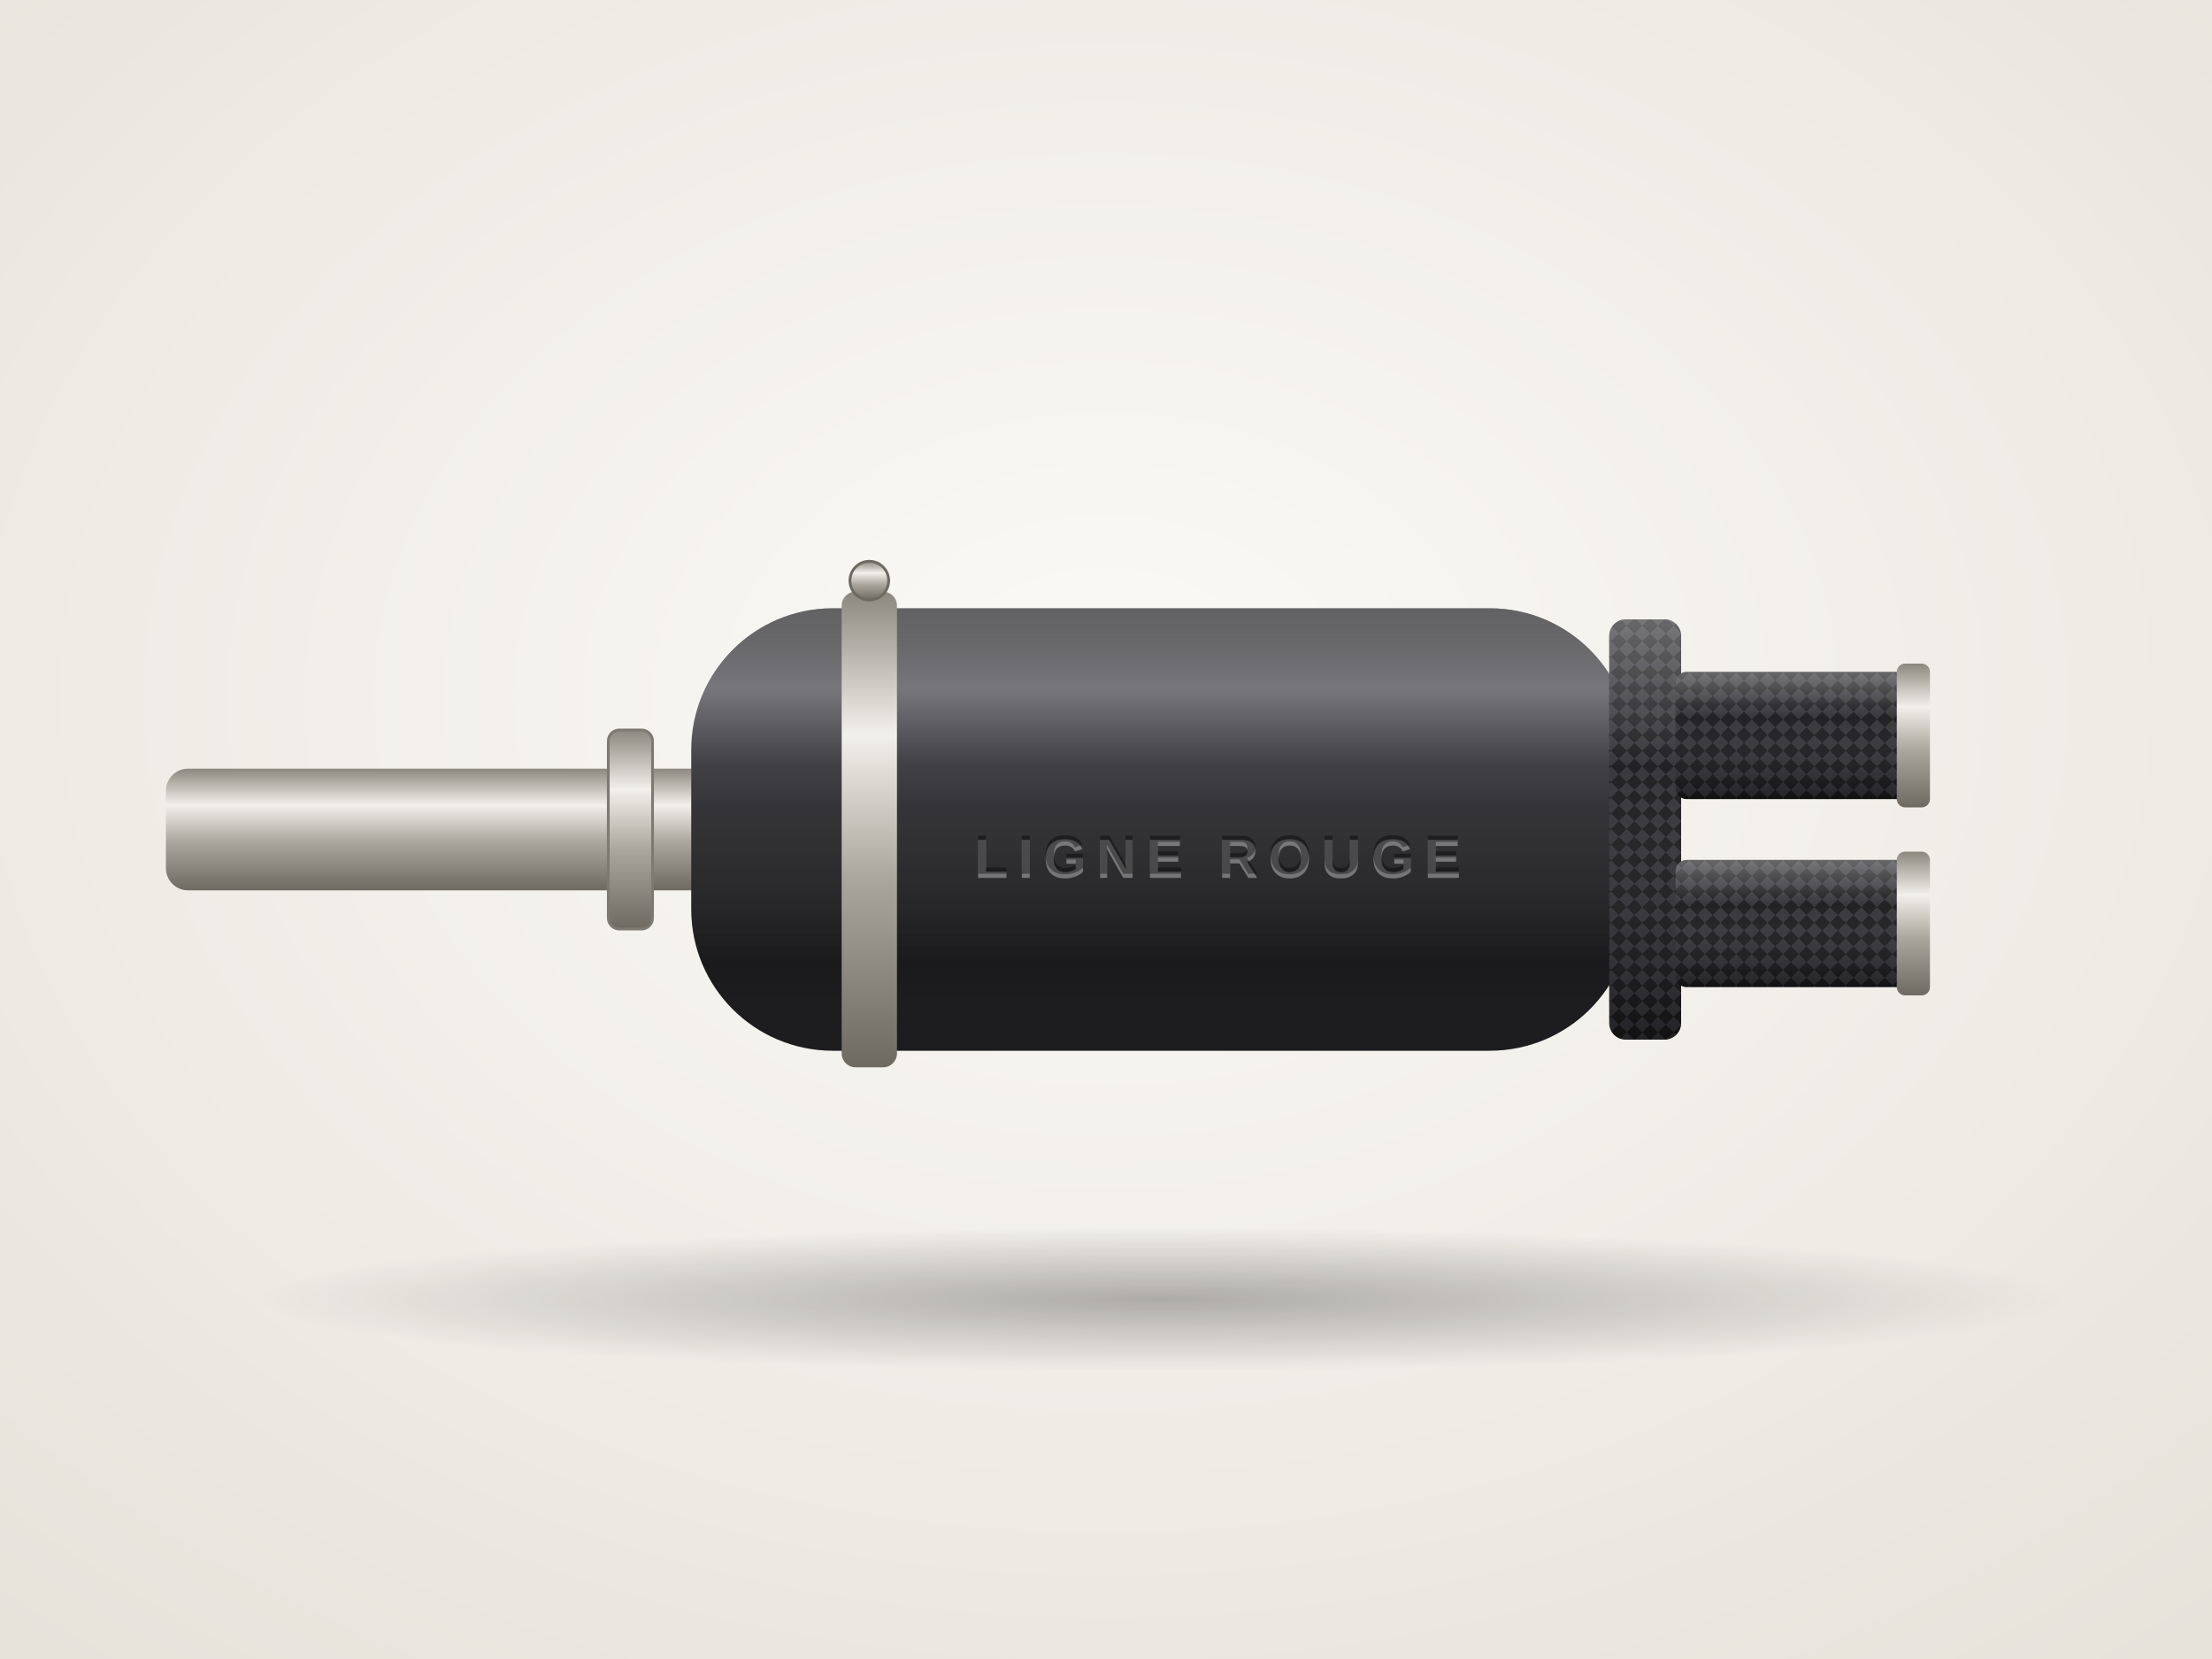
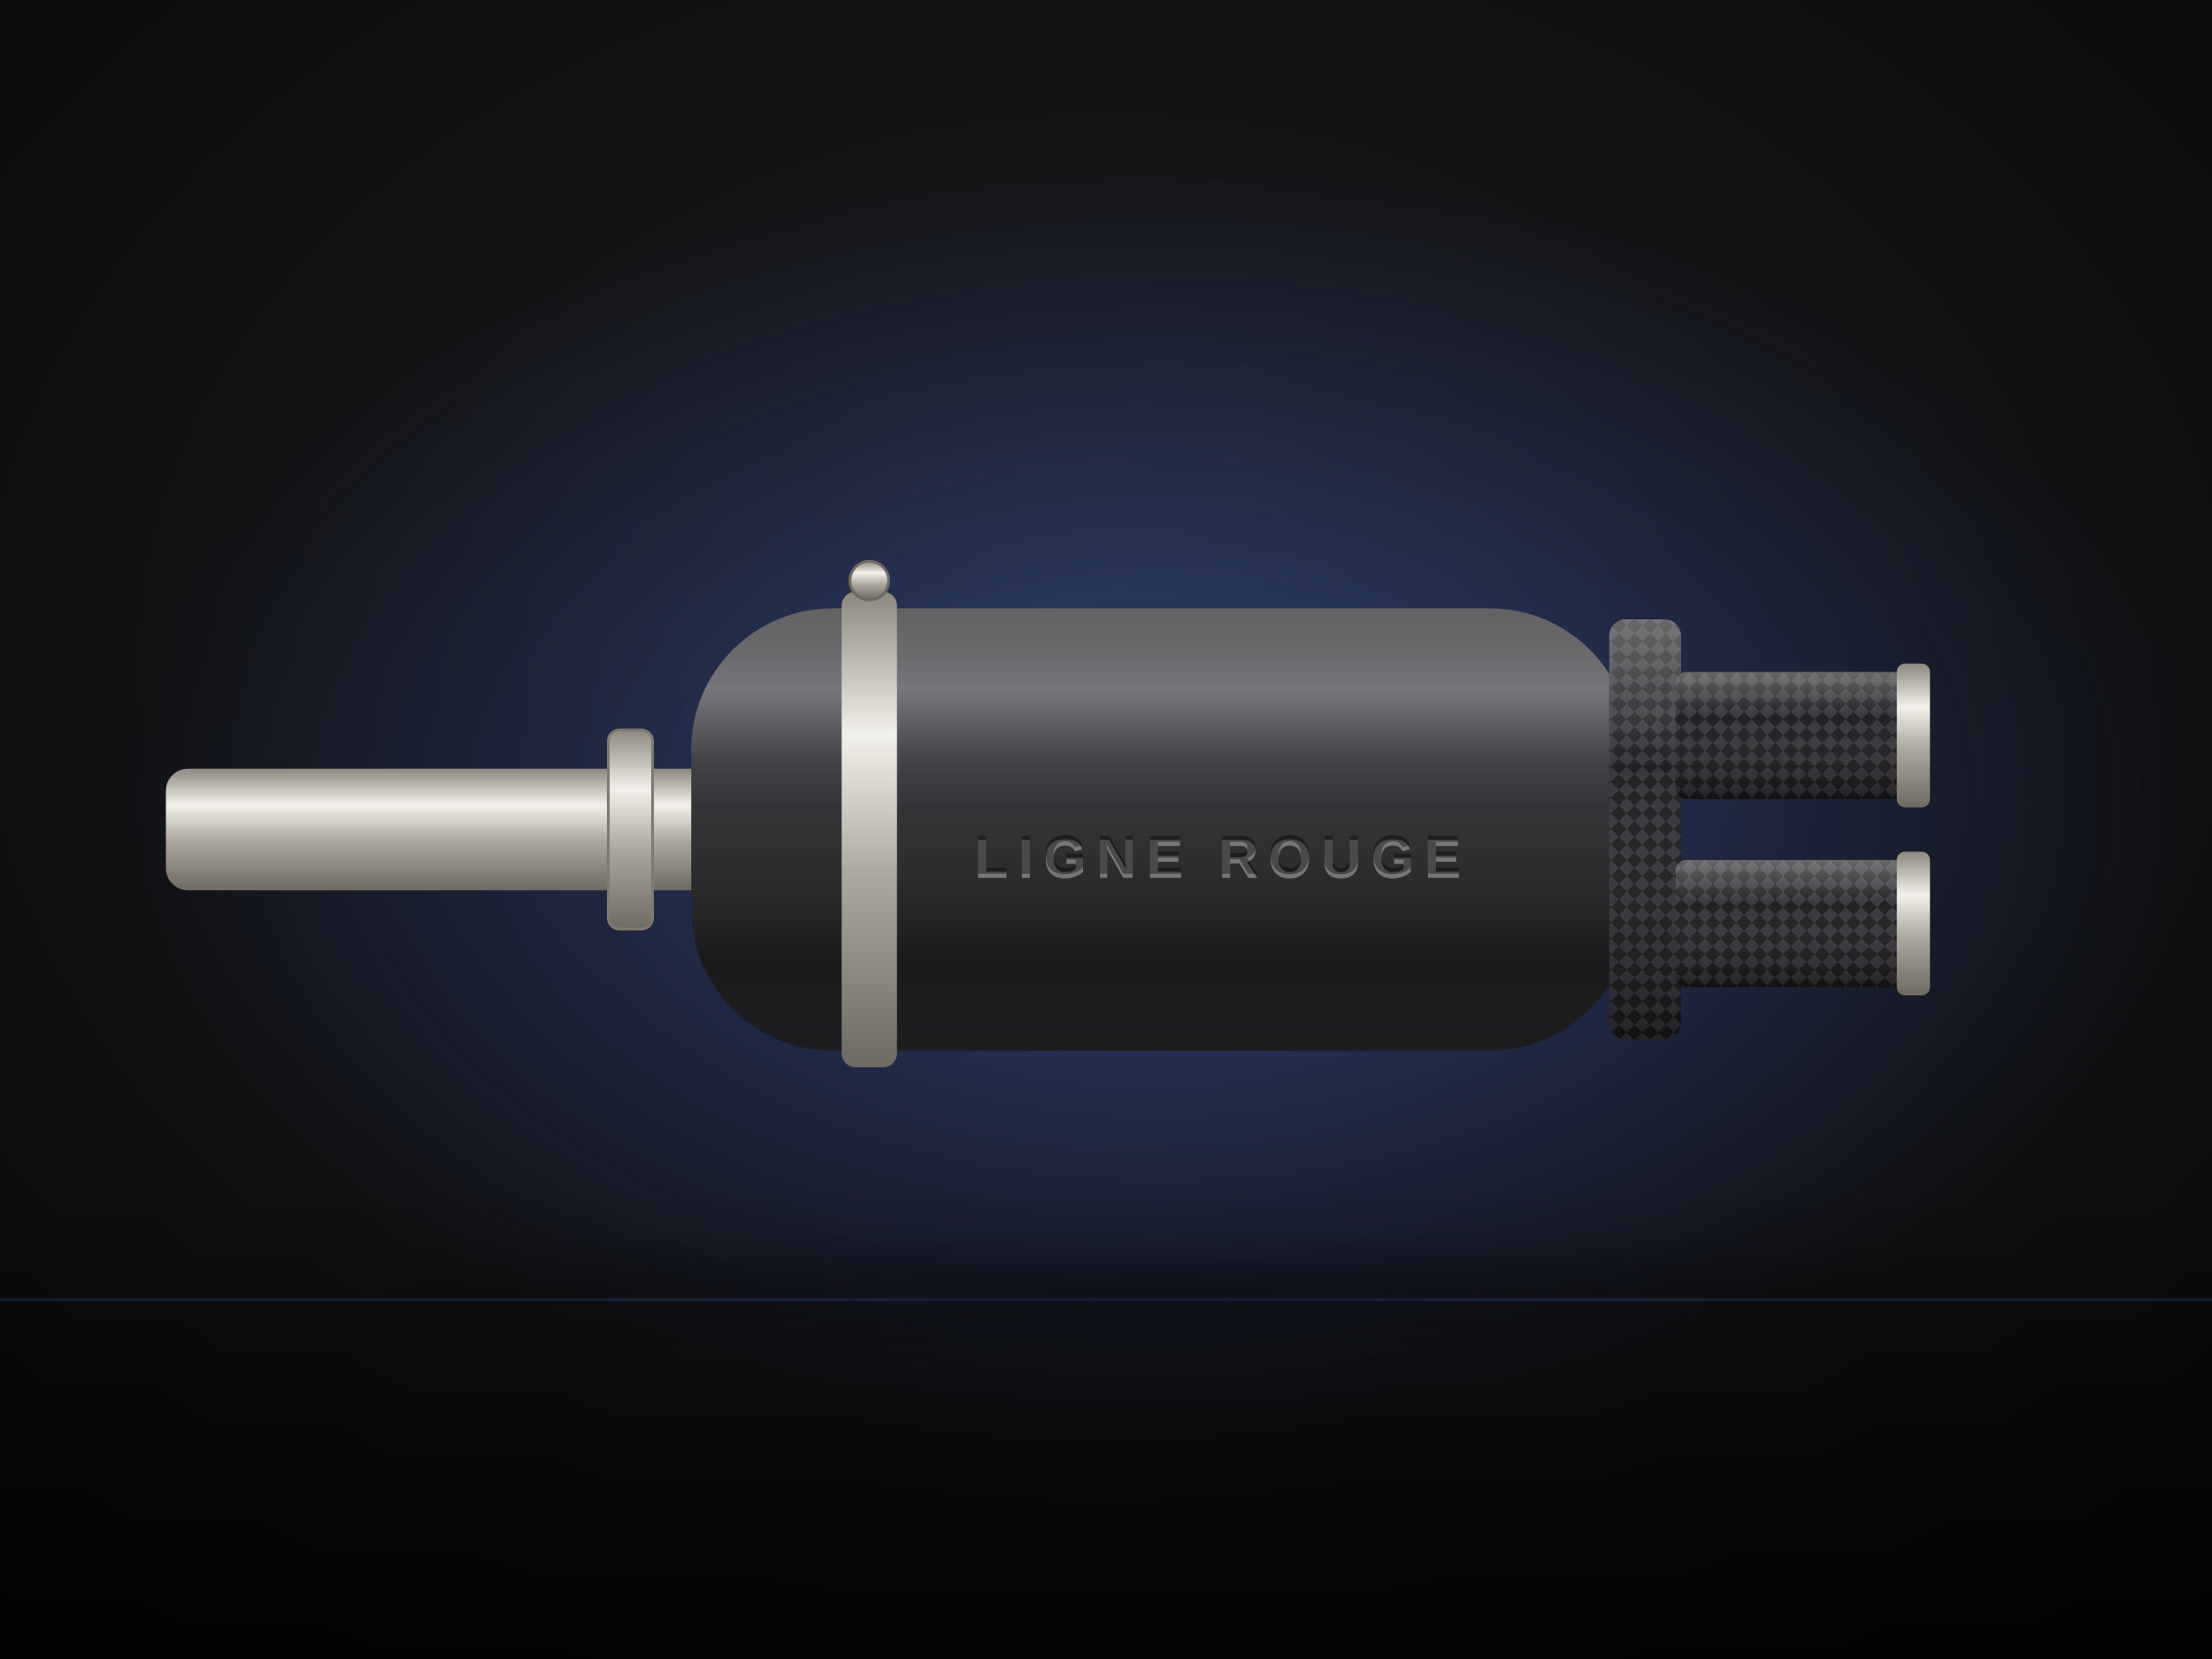
<svg xmlns="http://www.w3.org/2000/svg" viewBox="0 0 800 600" width="800" height="600">
  <defs>
-     <radialGradient id="bg" cx="50%" cy="42%" r="75%">
-       <stop offset="0" stop-color="#FBFAF7" />
-       <stop offset="1" stop-color="#E7E2DA" />
+     <radialGradient id="bg" cx="50%" cy="40%" r="80%">
+       <stop offset="0" stop-color="#1E1E22" />
+       <stop offset="1" stop-color="#070708" />
    </radialGradient>
+     <radialGradient id="glow" cx="50%" cy="50%" r="50%">
+       <stop offset="0" stop-color="#4A7BFF" stop-opacity="0.38" />
+       <stop offset="1" stop-color="#4A7BFF" stop-opacity="0" />
+     </radialGradient>
+     <linearGradient id="floor" x1="0" y1="0" x2="0" y2="1">
+       <stop offset="0" stop-color="#000" stop-opacity="0" />
+       <stop offset="1" stop-color="#000" stop-opacity="0.7" />
+     </linearGradient>
    <linearGradient id="metal" x1="0" y1="0" x2="0" y2="1">
      <stop offset="0" stop-color="#0E0E10" />
      <stop offset="0.18" stop-color="#55555B" />
      <stop offset="0.45" stop-color="#26262A" />
      <stop offset="0.8" stop-color="#0E0E10" />
      <stop offset="1" stop-color="#26262A" />
    </linearGradient>
    <linearGradient id="ti" x1="0" y1="0" x2="0" y2="1">
      <stop offset="0" stop-color="#8C887F" />
      <stop offset="0.3" stop-color="#F2F0EA" />
      <stop offset="0.6" stop-color="#ABA79E" />
      <stop offset="1" stop-color="#6E6A62" />
    </linearGradient>
    <linearGradient id="heat" x1="0" y1="0" x2="1" y2="0">
      <stop offset="0" stop-color="#C08457" stop-opacity="0" />
      <stop offset="0.3" stop-color="#C08457" stop-opacity="0.55" />
      <stop offset="0.6" stop-color="#8B5CF6" stop-opacity="0.55" />
      <stop offset="1" stop-color="#3B82F6" stop-opacity="0.6" />
    </linearGradient>
    <linearGradient id="gloss" x1="0" y1="0" x2="0" y2="1">
      <stop offset="0" stop-color="#fff" stop-opacity="0.35" />
      <stop offset="0.35" stop-color="#fff" stop-opacity="0.05" />
      <stop offset="1" stop-color="#000" stop-opacity="0.25" />
    </linearGradient>
    <pattern id="carbon" width="8" height="8" patternUnits="userSpaceOnUse" patternTransform="rotate(45)">
      <rect width="8" height="8" fill="#161618" />
      <rect width="4" height="4" fill="#2E2E33" />
      <rect x="4" y="4" width="4" height="4" fill="#2E2E33" />
    </pattern>
    <radialGradient id="shadow" cx="50%" cy="50%" r="50%">
      <stop offset="0" stop-color="#000" stop-opacity="0.28" />
      <stop offset="1" stop-color="#000" stop-opacity="0" />
    </radialGradient>
    <radialGradient id="bore" cx="45%" cy="45%" r="60%">
      <stop offset="0" stop-color="#000" />
      <stop offset="0.8" stop-color="#1a1a1a" />
      <stop offset="1" stop-color="#444" />
    </radialGradient>
  </defs>
  <rect width="800" height="600" fill="url(#bg)" />
+   <ellipse cx="420" cy="290" rx="380" ry="230" fill="url(#glow)" />
+   <rect y="430" width="800" height="170" fill="url(#floor)" />
+   <line x1="0" y1="470" x2="800" y2="470" stroke="#4A7BFF" stroke-opacity="0.18" />
  <ellipse cx="420" cy="470" rx="330" ry="26" fill="url(#shadow)" />
  <rect x="60" y="278" width="200" height="44" rx="8" fill="url(#ti)" />
  <rect x="220" y="264" width="16" height="72" rx="4" fill="url(#ti)" stroke="#7e7a72" stroke-width="1" />
  <rect x="250" y="220" width="340" height="160" rx="51.2" fill="url(#metal)" />
  <rect x="250" y="220" width="340" height="160" rx="51.2" fill="url(#gloss)" />
  <rect x="304.4" y="214" width="20" height="172" rx="5" fill="url(#ti)" />
  <circle cx="314.4" cy="210" r="7" fill="url(#ti)" stroke="#6e6a62" />
  <rect x="582" y="224" width="26" height="152" rx="6" fill="url(#carbon)" />
  <rect x="582" y="224" width="26" height="152" rx="6" fill="url(#gloss)" />
  <g transform="translate(440.4 316) rotate(0)" font-family="Arial Black, Arial, sans-serif" font-weight="900" font-size="20" letter-spacing="3.6" text-anchor="middle">
    <text y="1.5" fill="#fff" fill-opacity="0.35">LIGNE ROUGE</text>
    <text fill="#000" fill-opacity="0.38">LIGNE ROUGE</text>
  </g>
  <rect x="606" y="243" width="90" height="46" rx="4" fill="url(#carbon)" />
  <rect x="606" y="243" width="90" height="46" rx="4" fill="url(#gloss)" />
  <rect x="686" y="240" width="12" height="52" rx="3" fill="url(#ti)" />
  <rect x="606" y="311" width="90" height="46" rx="4" fill="url(#carbon)" />
  <rect x="606" y="311" width="90" height="46" rx="4" fill="url(#gloss)" />
  <rect x="686" y="308" width="12" height="52" rx="3" fill="url(#ti)" />
</svg>
